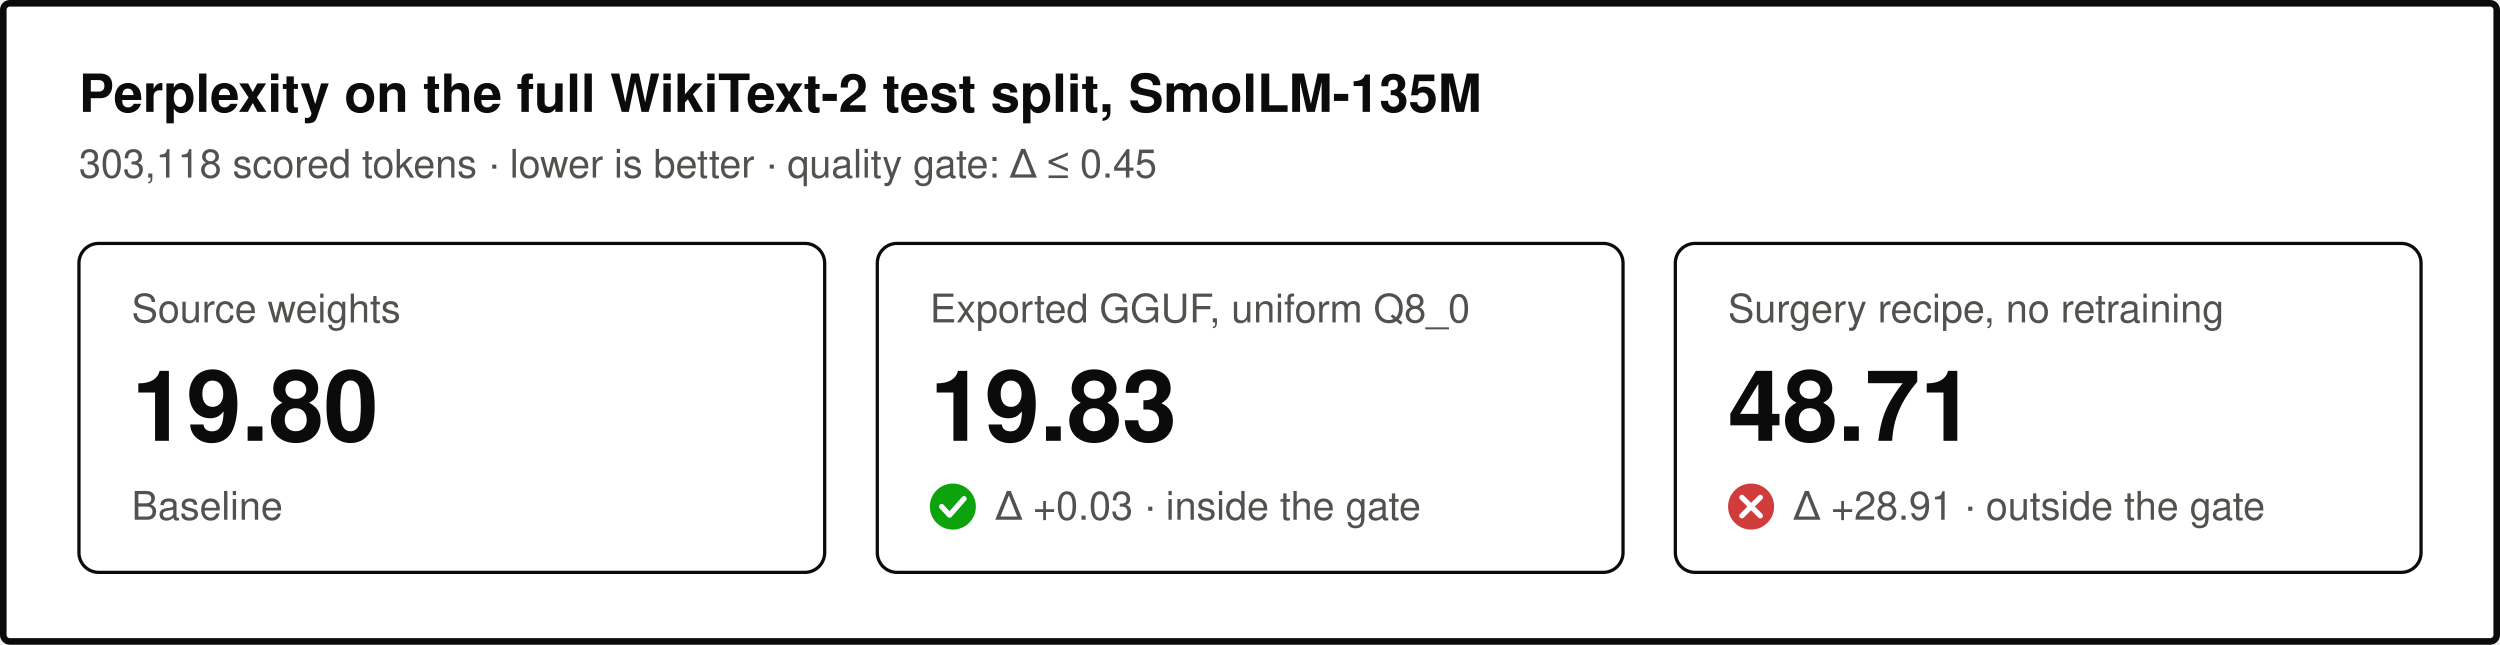
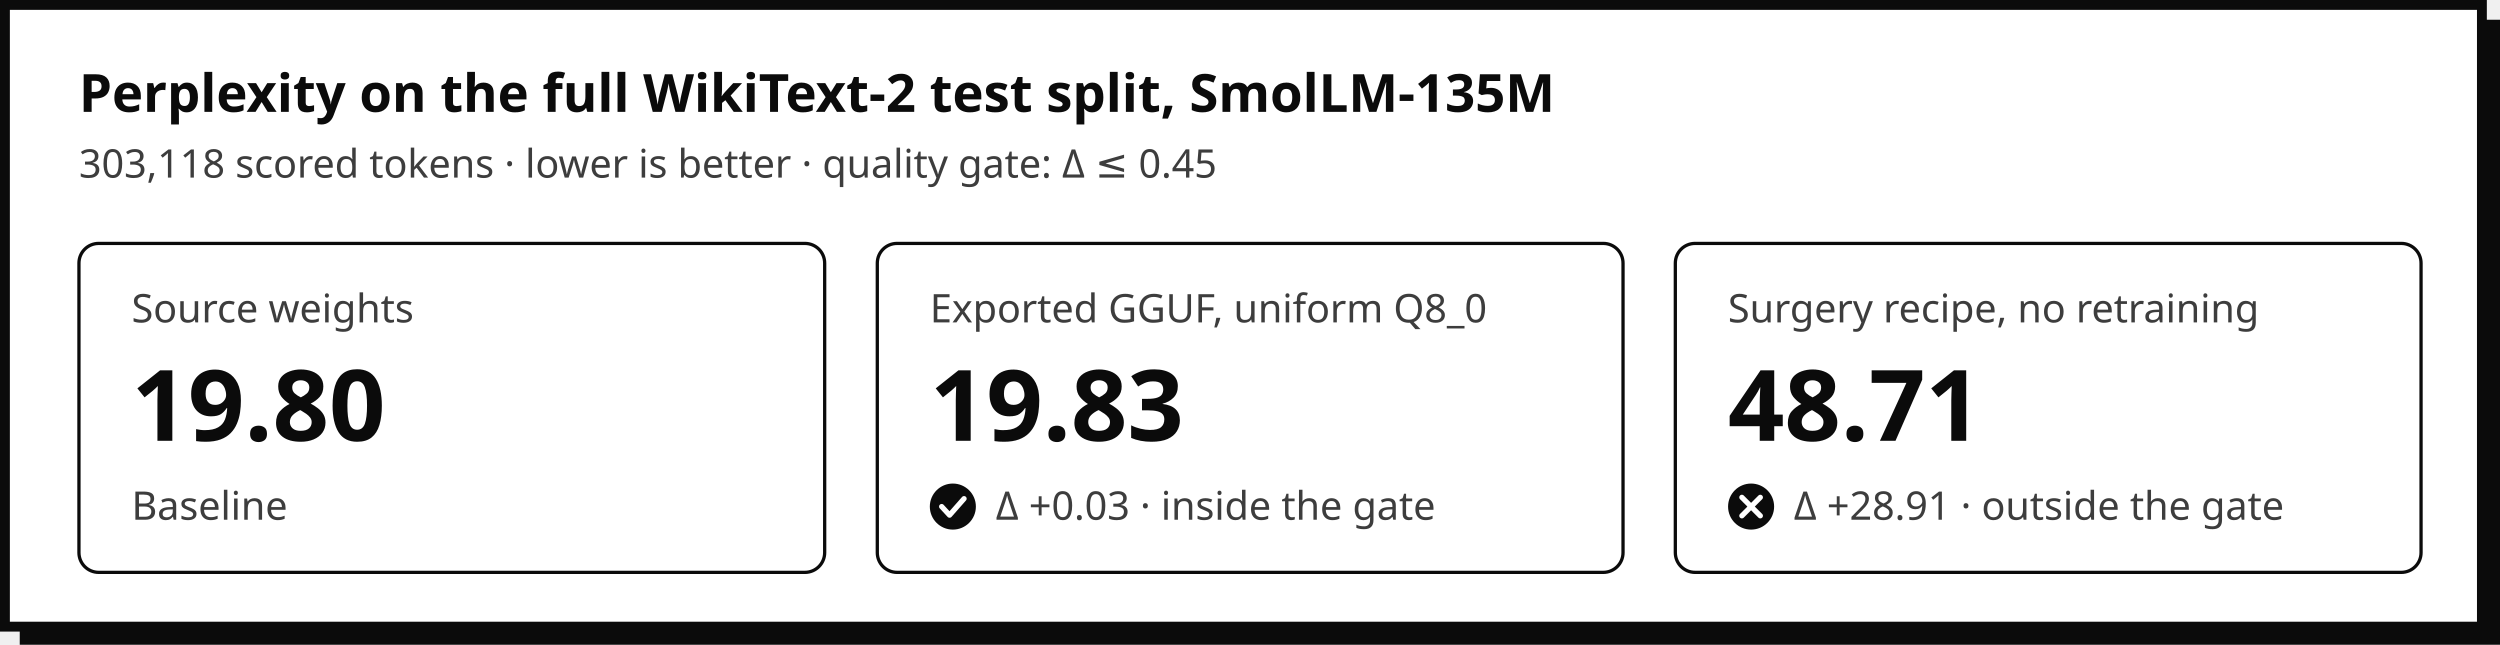
- <svg xmlns="http://www.w3.org/2000/svg" viewBox="0 0 760 196" width="760" height="196" role="img" font-family="system-ui, -apple-system, &quot;Segoe UI&quot;, Helvetica, Arial, sans-serif">
-   <rect x="1" y="1" width="758" height="194" rx="2" stroke-width="2" fill="#ffffff" stroke="#0b0b0b" />
-   <text x="24.0" y="34.0" font-size="16" font-weight="600" fill="#0b0b0b" text-anchor="start">Perplexity on the full WikiText-2 test split, SmolLM-135M</text>
-   <text x="24.0" y="54.0" font-size="12" font-weight="400" fill="#52514e" text-anchor="start">303,118 scored tokens · lower is better · quality gate: Δ ≤ 0.45</text>
+ <svg xmlns="http://www.w3.org/2000/svg" viewBox="0 0 760 196" width="760" height="196" role="img" font-family="&quot;Chakra Petch&quot;, Bahnschrift, &quot;Arial Narrow&quot;, &quot;Segoe UI&quot;, sans-serif">
+   <rect x="6" y="6" width="754" height="190" fill="#0b0b0b" />
+   <rect x="1.5" y="1.5" width="753" height="189" stroke-width="3" fill="#ffffff" stroke="#0b0b0b" />
+   <text x="24.0" y="34.0" font-size="16" font-weight="700" fill="#0b0b0b" text-anchor="start">Perplexity on the full WikiText-2 test split, SmolLM-135M</text>
+   <text x="24.0" y="54.0" font-size="12" font-weight="400" fill="#3d3d3d" text-anchor="start">303,118 scored tokens · lower is better · quality gate: Δ ≤ 0.45</text>
  <rect x="24.0" y="74" width="226.7" height="100" rx="6" fill="none" stroke="#0b0b0b" />
-   <text x="40.0" y="98.0" font-size="12" font-weight="400" fill="#52514e" text-anchor="start">Source weights</text>
+   <text x="40.0" y="98.0" font-size="12" font-weight="400" fill="#3d3d3d" text-anchor="start">Source weights</text>
  <text x="40.0" y="134.0" font-size="30" font-weight="600" fill="#0b0b0b" text-anchor="start">19.80</text>
-   <text x="40.0" y="158.0" font-size="12" font-weight="400" fill="#52514e" text-anchor="start">Baseline</text>
+   <text x="40.0" y="158.0" font-size="12" font-weight="400" fill="#3d3d3d" text-anchor="start">Baseline</text>
  <rect x="266.7" y="74" width="226.7" height="100" rx="6" fill="none" stroke="#0b0b0b" />
-   <text x="282.7" y="98.0" font-size="12" font-weight="400" fill="#52514e" text-anchor="start">Exported GGUF, uniform Q8_0</text>
+   <text x="282.7" y="98.0" font-size="12" font-weight="400" fill="#3d3d3d" text-anchor="start">Exported GGUF, uniform Q8_0</text>
  <text x="282.7" y="134.0" font-size="30" font-weight="600" fill="#0b0b0b" text-anchor="start">19.83</text>
-   <circle cx="289.667" cy="154" r="7" fill="#0ca30c" />
+   <circle cx="289.667" cy="154" r="7" fill="#0b0b0b" />
  <path d="M286.267,154 l2.4,2.6 l4.4,-5" fill="none" stroke="#ffffff" stroke-width="1.6" stroke-linecap="round" stroke-linejoin="round" />
-   <text x="302.7" y="158.0" font-size="12" font-weight="400" fill="#52514e" text-anchor="start">Δ +0.03 · inside the gate</text>
+   <text x="302.7" y="158.0" font-size="12" font-weight="400" fill="#3d3d3d" text-anchor="start">Δ +0.03 · inside the gate</text>
  <rect x="509.3" y="74" width="226.7" height="100" rx="6" fill="none" stroke="#0b0b0b" />
-   <text x="525.3" y="98.0" font-size="12" font-weight="400" fill="#52514e" text-anchor="start">Surgery recipe, no retraining</text>
+   <text x="525.3" y="98.0" font-size="12" font-weight="400" fill="#3d3d3d" text-anchor="start">Surgery recipe, no retraining</text>
  <text x="525.3" y="134.0" font-size="30" font-weight="600" fill="#0b0b0b" text-anchor="start">48.71</text>
-   <circle cx="532.333" cy="154" r="7" fill="#d03b3b" />
+   <circle cx="532.333" cy="154" r="7" fill="#0b0b0b" />
  <path d="M529.533,151.2 l5.6,5.6 M535.133,151.2 l-5.6,5.6" fill="none" stroke="#ffffff" stroke-width="1.6" stroke-linecap="round" stroke-linejoin="round" />
-   <text x="545.3" y="158.0" font-size="12" font-weight="400" fill="#52514e" text-anchor="start">Δ +28.91 · outside the gate</text>
+   <text x="545.3" y="158.0" font-size="12" font-weight="400" fill="#3d3d3d" text-anchor="start">Δ +28.91 · outside the gate</text>
</svg>
